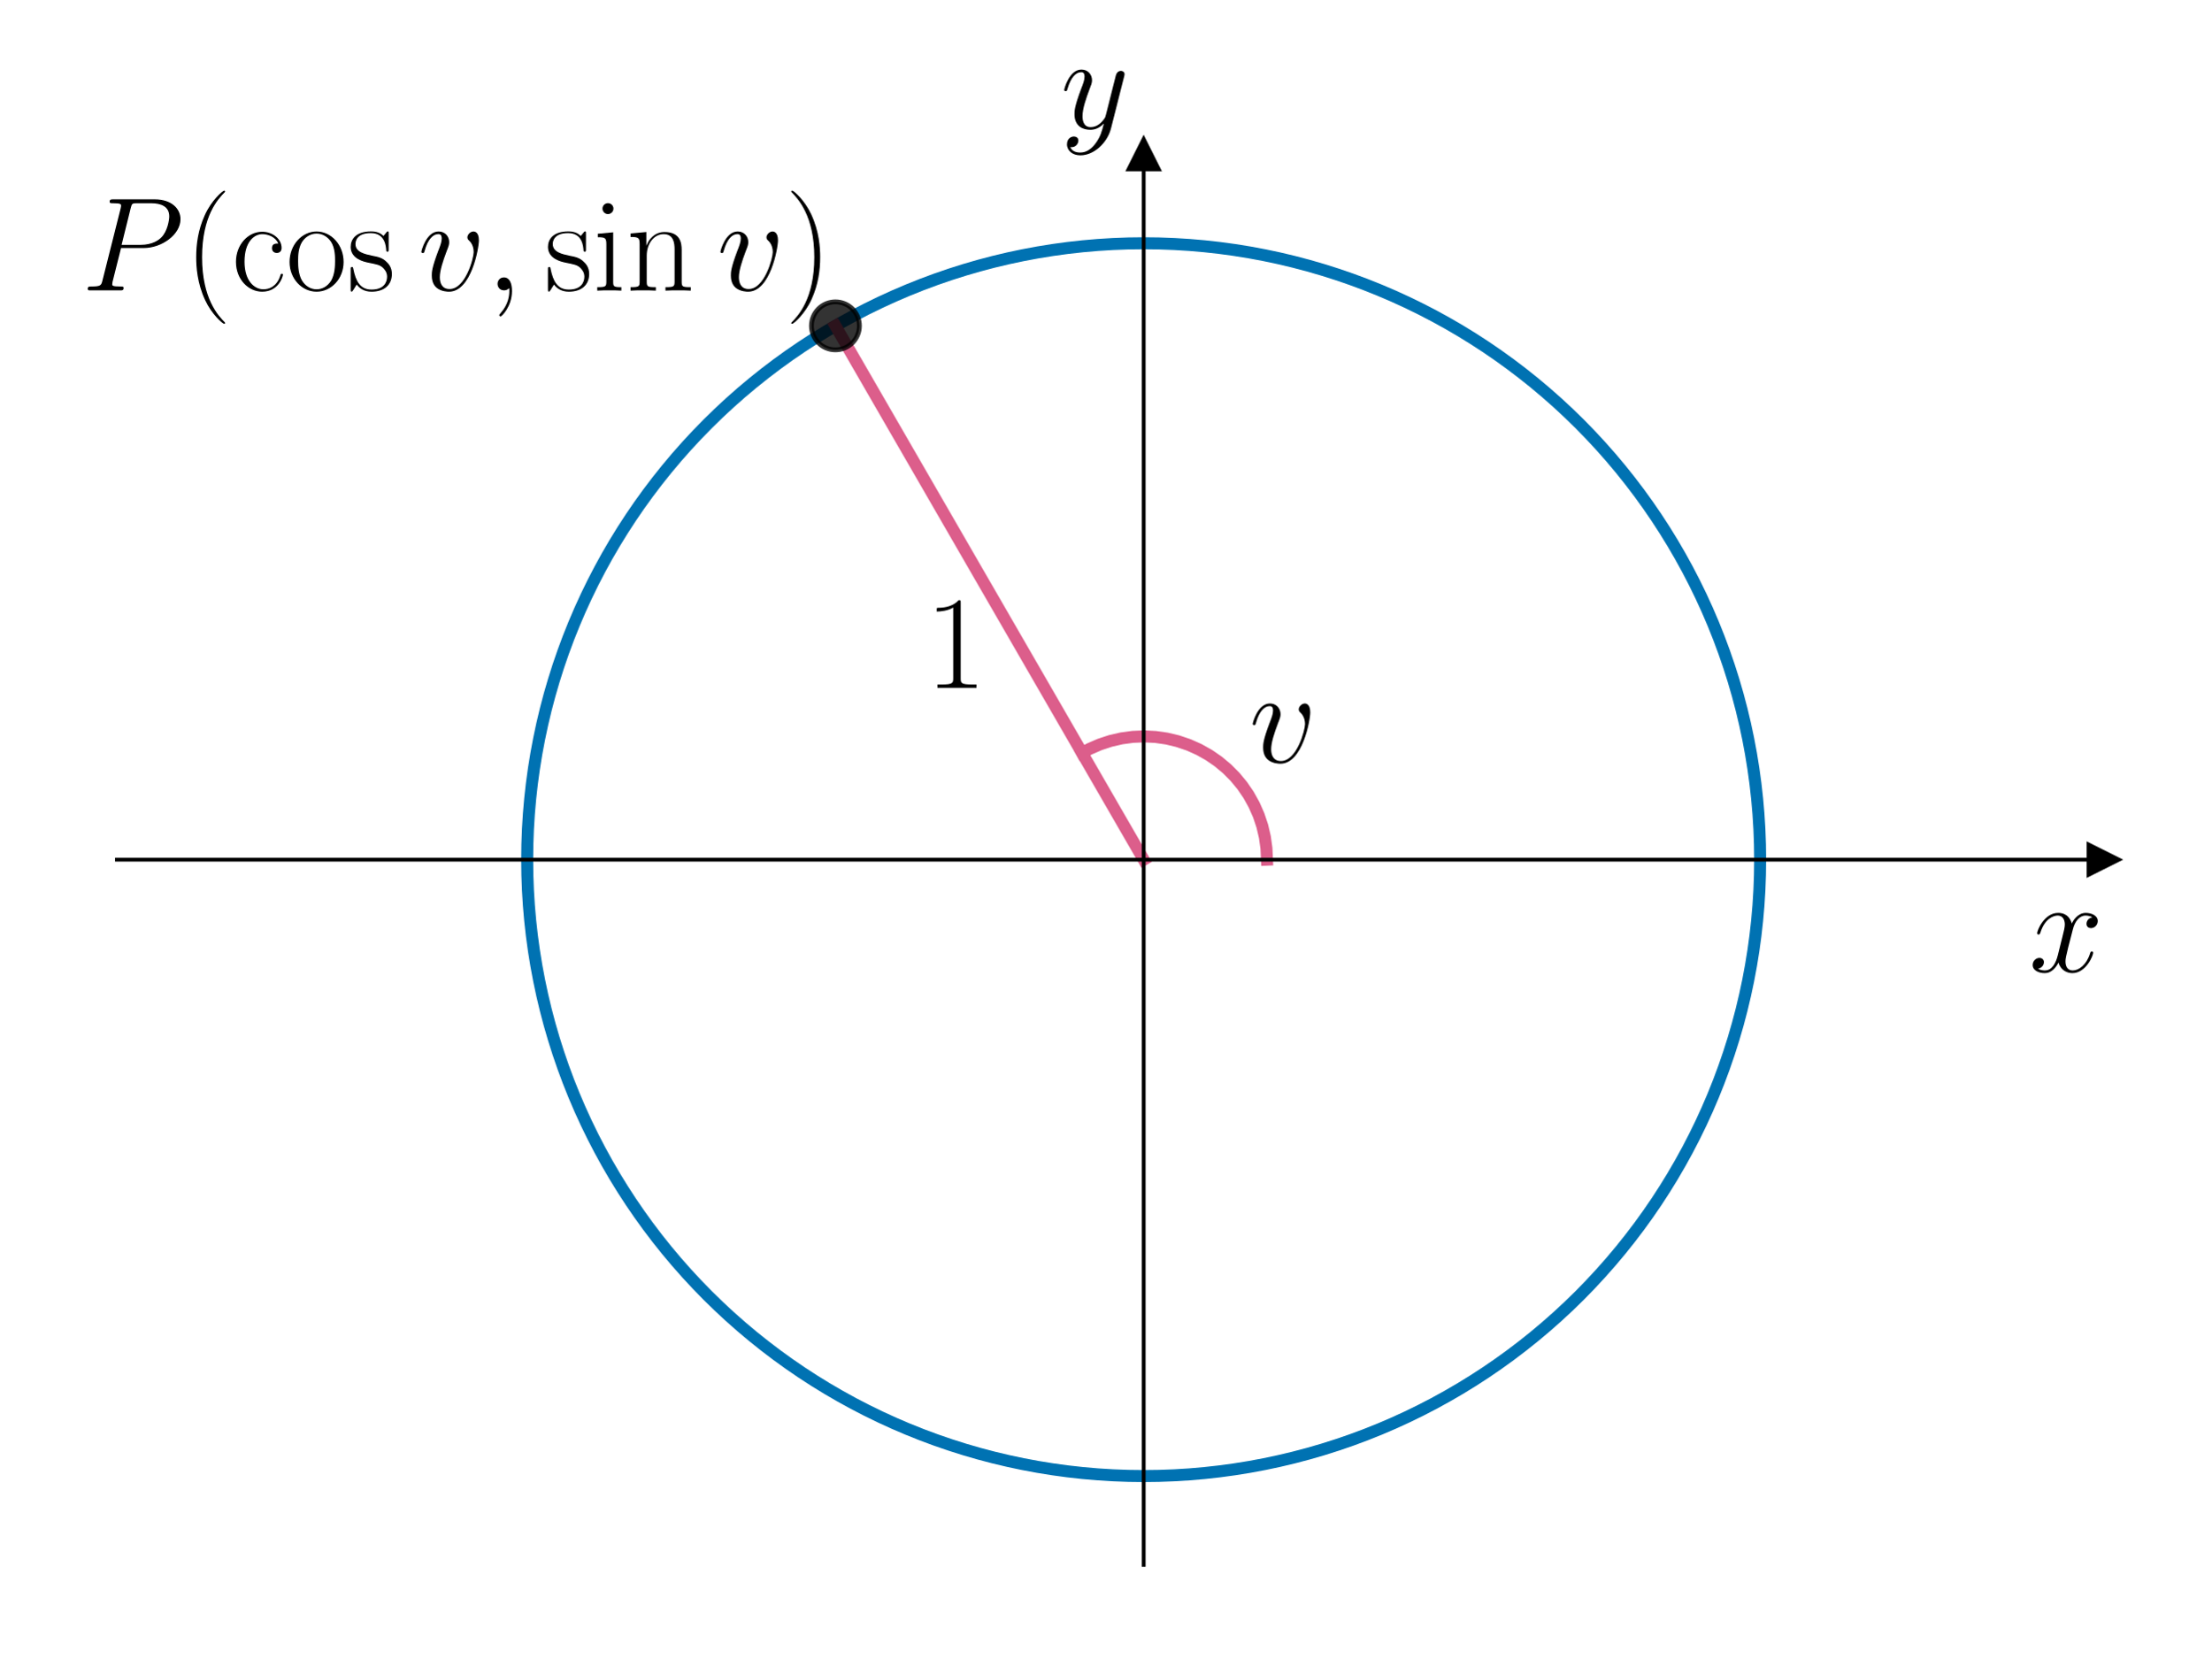
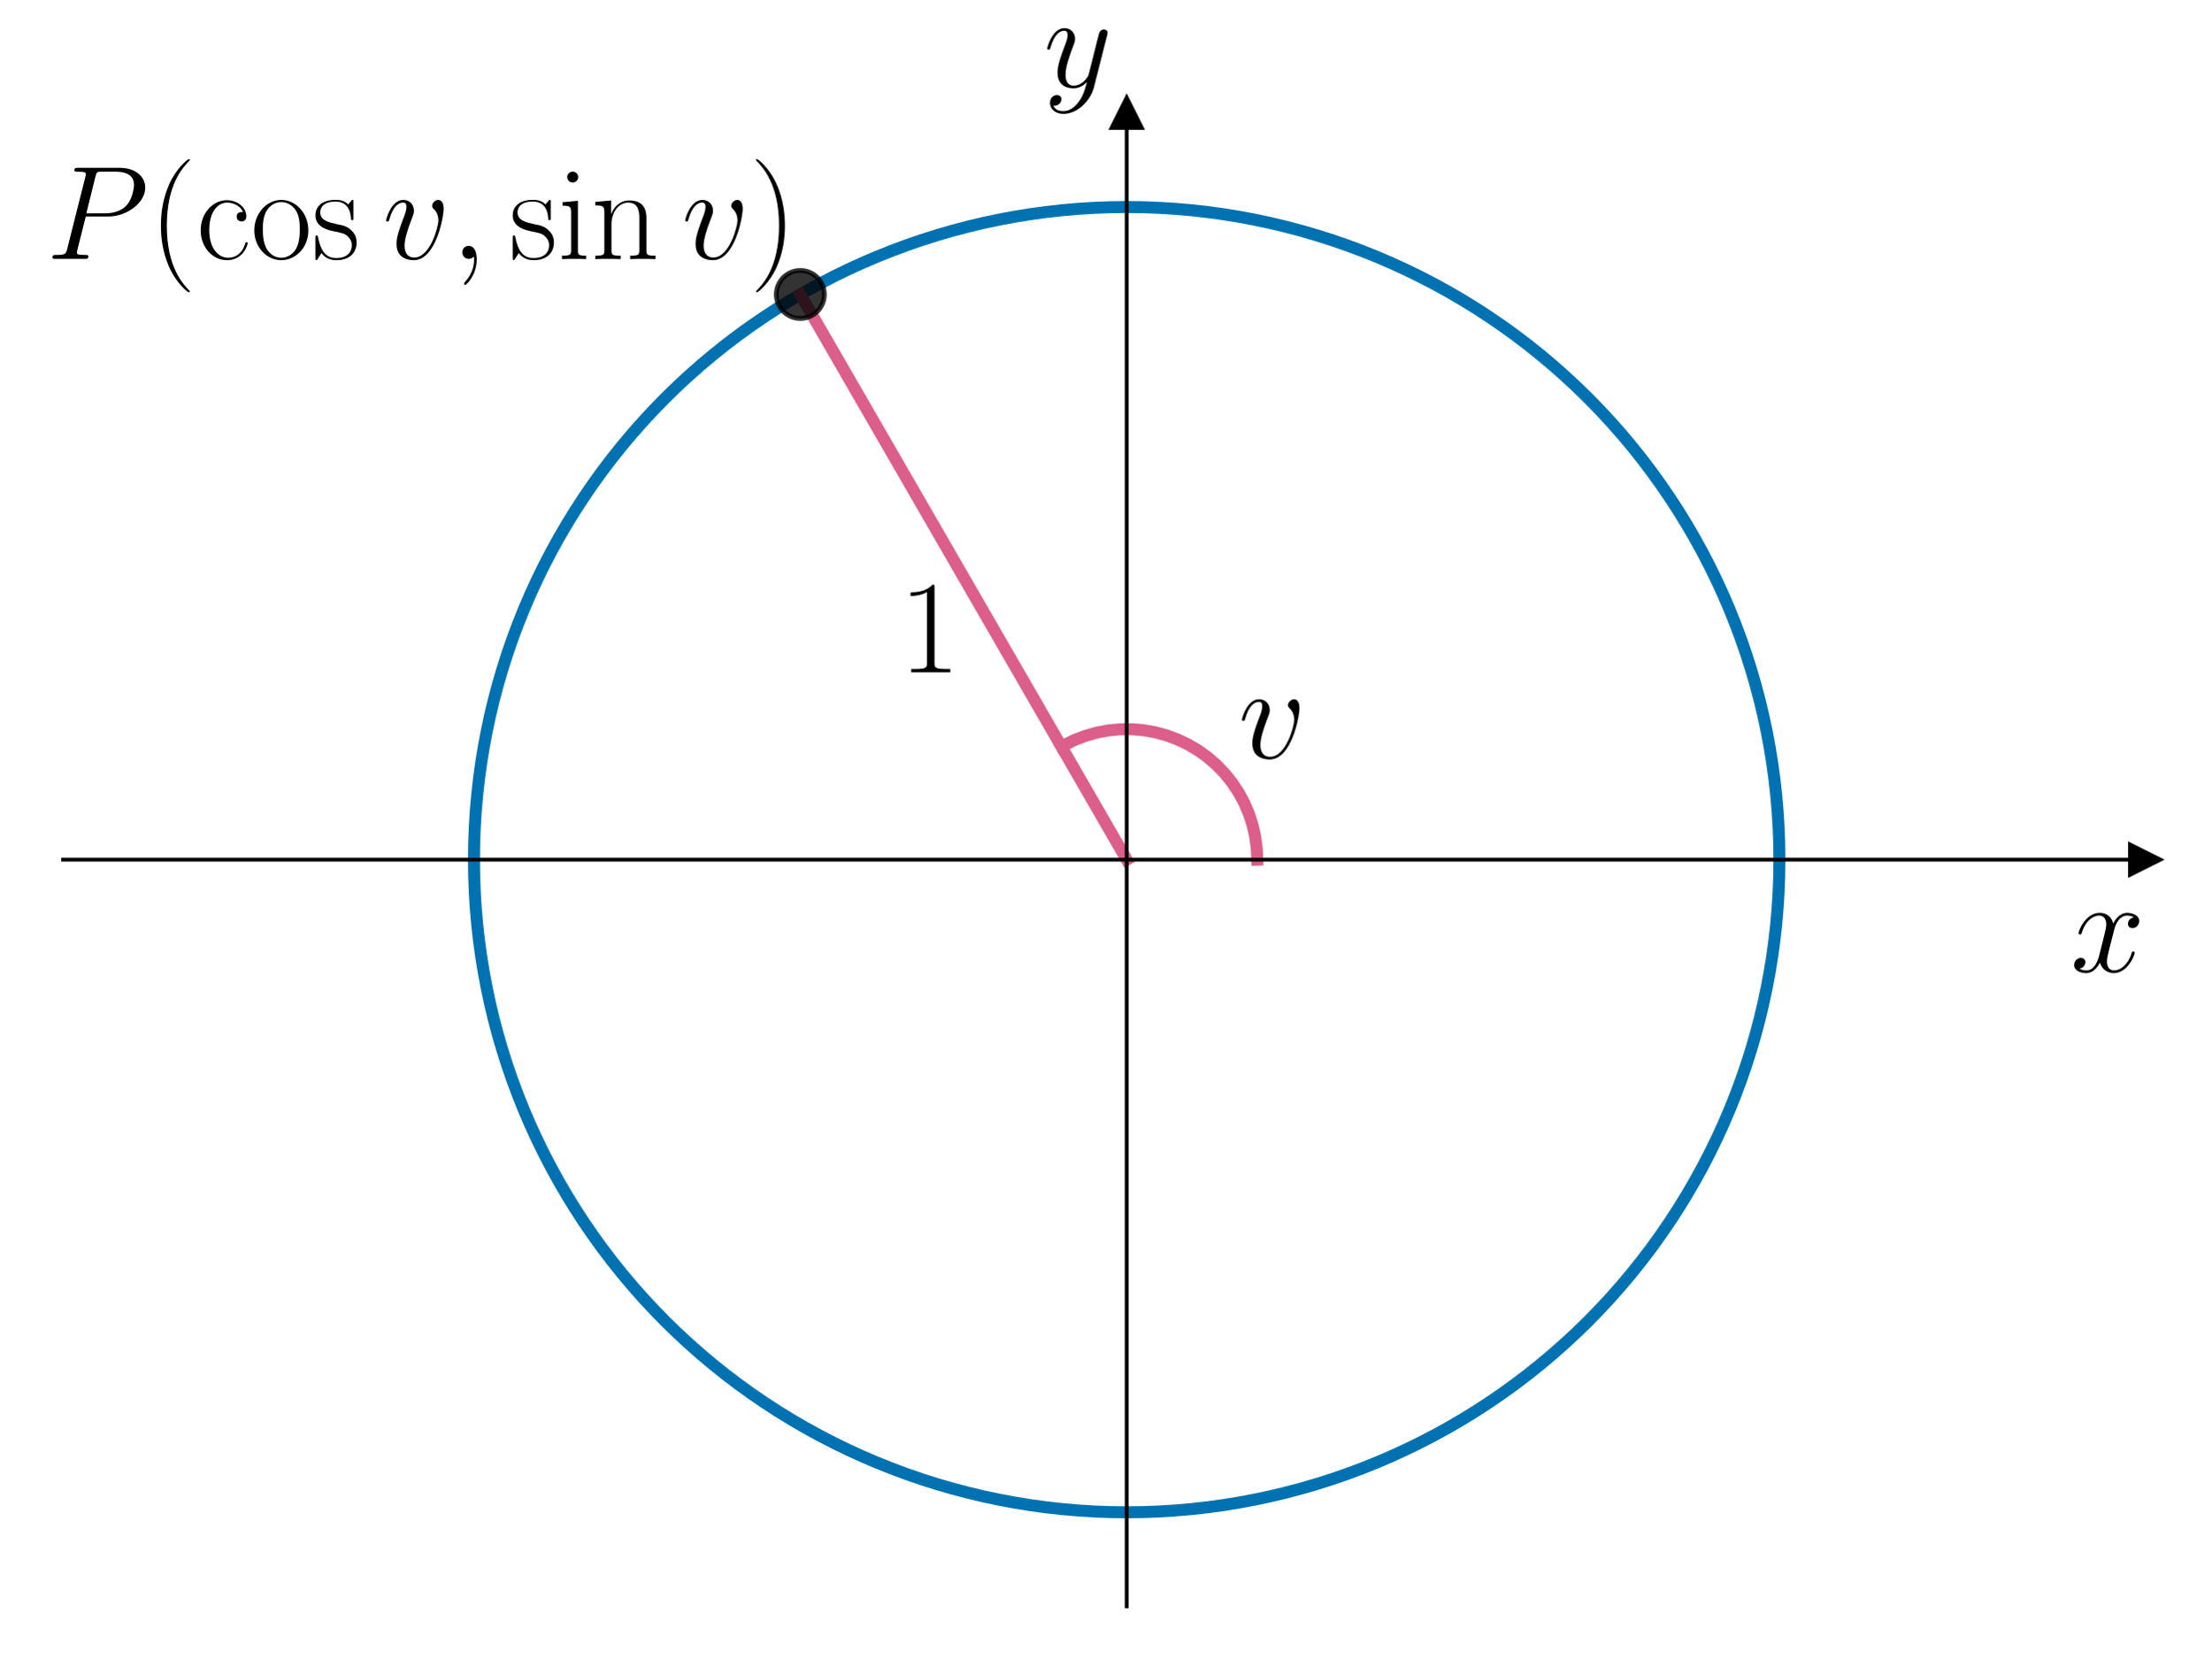
<svg xmlns="http://www.w3.org/2000/svg" xmlns:xlink="http://www.w3.org/1999/xlink" width="460.8pt" height="345.6pt" viewBox="0 0 460.8 345.6" version="1.1">
  <defs>
    <style type="text/css">*{stroke-linejoin: round; stroke-linecap: butt}</style>
  </defs>
  <g id="figure_1">
    <g id="patch_1">
      <path d="M 0 345.6  L 460.8 345.6  L 460.8 0  L 0 0  L 0 345.6  z " style="fill: none" />
    </g>
    <g id="axes_1">
      <g id="patch_2">
-         <path d="M 24.377 326.16  L 438.36 326.16  L 438.36 32.199  L 24.377 32.199  L 24.377 326.16  z " style="fill: none" />
+         <path d="M 13.158 334.8  L 447 334.8  L 447 23.559  L 13.158 23.559  L 13.158 334.8  z " style="fill: none" />
      </g>
      <g id="patch_3">
-         <path d="M 238.343 307.659  C 272.416 307.659 305.098 294.122 329.192 270.028  C 353.285 245.935 366.822 213.253 366.822 179.179  C 366.822 145.106 353.285 112.424 329.192 88.331  C 305.098 64.237 272.416 50.7 238.343 50.7  C 204.27 50.7 171.587 64.237 147.494 88.331  C 123.401 112.424 109.863 145.106 109.863 179.179  C 109.863 213.253 123.401 245.935 147.494 270.028  C 171.587 294.122 204.27 307.659 238.343 307.659  L 238.343 307.659  z " clip-path="url(#peceb586d6a)" style="fill: none; stroke: #0072b2; stroke-width: 2.5; stroke-linejoin: miter" />
+         <path d="M 234.806 315.211  C 270.882 315.211 305.486 300.878 330.995 275.369  C 356.505 249.859 370.838 215.256 370.838 179.179  C 370.838 143.103 356.505 108.5 330.995 82.99  C 305.486 57.481 270.882 43.147 234.806 43.147  C 198.73 43.147 164.127 57.481 138.617 82.99  C 113.107 108.5 98.774 143.103 98.774 179.179  C 98.774 215.256 113.107 249.859 138.617 275.369  C 164.127 300.878 198.73 315.211 234.806 315.211  L 234.806 315.211  z " clip-path="url(#pa5184ed800)" style="fill: none; stroke: #0072b2; stroke-width: 2.5; stroke-linejoin: miter" />
      </g>
      <g id="matplotlib.axis_1">
        <g id="text_1">
-           <g transform="translate(422.8385 202.5512) scale(0.28 -0.28)">
+           <g transform="translate(431.4785 202.5512) scale(0.28 -0.28)">
            <defs>
              <path id="CMMI12-78" d="M 3034 2606  C 2829 2567 2752 2414 2752 2293  C 2752 2139 2874 2088 2963 2088  C 3155 2088 3290 2254 3290 2427  C 3290 2695 2982 2816 2714 2816  C 2323 2816 2106 2433 2048 2312  C 1901 2816 1504 2816 1389 2816  C 736 2816 390 1980 390 1839  C 390 1814 416 1782 461 1782  C 512 1782 525 1820 538 1846  C 755 2555 1184 2689 1370 2689  C 1658 2689 1715 2420 1715 2267  C 1715 2127 1677 1980 1600 1673  L 1382 798  C 1286 415 1101 64 762 64  C 730 64 570 64 435 147  C 666 192 717 383 717 460  C 717 588 621 664 499 664  C 346 664 179 530 179 326  C 179 57 480 -64 755 -64  C 1062 -64 1280 179 1414 441  C 1517 64 1837 -64 2074 -64  C 2726 -64 3072 773 3072 913  C 3072 945 3046 971 3008 971  C 2950 971 2944 939 2925 888  C 2752 326 2381 64 2093 64  C 1869 64 1747 230 1747 492  C 1747 632 1773 734 1875 1156  L 2099 2024  C 2195 2408 2413 2689 2707 2689  C 2720 2689 2899 2689 3034 2606  z " transform="scale(0.015625)" />
            </defs>
            <use xlink:href="#CMMI12-78" transform="scale(0.996264)" />
          </g>
        </g>
      </g>
      <g id="matplotlib.axis_2">
        <g id="text_2">
-           <g transform="translate(221.0249 26.77296) scale(0.28 -0.28)">
+           <g transform="translate(217.4882 18.13296) scale(0.28 -0.28)">
            <defs>
              <path id="CMMI12-79" d="M 1683 -700  C 1510 -939 1261 -1152 947 -1152  C 870 -1152 563 -1152 467 -889  C 486 -895 518 -895 531 -895  C 723 -895 851 -729 851 -582  C 851 -435 730 -384 634 -384  C 531 -384 307 -458 307 -759  C 307 -1071 582 -1286 947 -1286  C 1587 -1286 2234 -700 2413 6  L 3040 2485  C 3046 2517 3059 2556 3059 2594  C 3059 2689 2982 2753 2886 2753  C 2829 2753 2694 2727 2643 2535  L 2170 658  C 2138 543 2138 530 2086 460  C 1958 281 1747 64 1440 64  C 1082 64 1050 415 1050 588  C 1050 952 1222 1443 1395 1903  C 1466 2088 1504 2178 1504 2305  C 1504 2574 1312 2816 998 2816  C 410 2816 173 1890 173 1839  C 173 1814 198 1782 243 1782  C 301 1782 307 1807 333 1897  C 486 2433 730 2689 979 2689  C 1037 2689 1146 2689 1146 2478  C 1146 2312 1075 2127 979 1884  C 666 1047 666 837 666 683  C 666 77 1101 -64 1421 -64  C 1606 -64 1837 -6 2061 230  L 2067 224  C 1971 -147 1907 -392 1683 -700  z " transform="scale(0.015625)" />
            </defs>
            <use xlink:href="#CMMI12-79" transform="scale(0.996264)" />
          </g>
        </g>
      </g>
      <g id="line2d_1">
        <defs>
-           <path id="mf939476869" d="M 3 0  L -3 -3  L -3 3  z " style="stroke: #000000; stroke-linejoin: miter" />
+           <path id="m28969b4e90" d="M 3 0  L -3 -3  L -3 3  z " style="stroke: #000000; stroke-linejoin: miter" />
        </defs>
        <g>
-           <use xlink:href="#mf939476869" x="438.36" y="179.179" style="stroke: #000000; stroke-linejoin: miter" />
+           <use xlink:href="#m28969b4e90" x="447" y="179.179" style="stroke: #000000; stroke-linejoin: miter" />
        </g>
      </g>
      <g id="line2d_2">
        <defs>
-           <path id="m9b350fec90" d="M 0 -3  L -3 3  L 3 3  z " style="stroke: #000000; stroke-linejoin: miter" />
+           <path id="m9fa71019e3" d="M 0 -3  L -3 3  L 3 3  z " style="stroke: #000000; stroke-linejoin: miter" />
        </defs>
        <g>
-           <use xlink:href="#m9b350fec90" x="238.343" y="32.199" style="stroke: #000000; stroke-linejoin: miter" />
+           <use xlink:href="#m9fa71019e3" x="234.806" y="23.559" style="stroke: #000000; stroke-linejoin: miter" />
        </g>
      </g>
      <g id="line2d_3">
-         <path d="M 264.039 179.179  L 263.93 176.815  L 263.604 174.471  L 263.064 172.167  L 262.314 169.923  L 261.36 167.757  L 260.212 165.688  L 258.878 163.733  L 257.37 161.909  L 255.7 160.232  L 253.884 158.716  L 251.935 157.373  L 249.871 156.215  L 247.71 155.252  L 245.469 154.491  L 243.167 153.94  L 240.825 153.604  L 238.461 153.484  L 236.097 153.582  L 233.751 153.897  L 231.445 154.427  L 229.197 155.166  L 227.027 156.11  L 225.495 156.926  L 225.495 156.926  " clip-path="url(#peceb586d6a)" style="fill: none; stroke: #dc5e8b; stroke-width: 2.5; stroke-linecap: square" />
+         <path d="M 262.013 179.179  L 261.902 176.732  L 261.572 174.304  L 261.025 171.916  L 260.265 169.587  L 259.299 167.336  L 258.134 165.18  L 256.78 163.138  L 255.248 161.227  L 253.55 159.46  L 251.701 157.854  L 249.714 156.421  L 247.606 155.172  L 245.394 154.118  L 243.097 153.267  L 240.732 152.626  L 238.319 152.201  L 235.878 151.994  L 233.428 152.008  L 230.989 152.242  L 228.582 152.695  L 226.224 153.362  L 223.937 154.239  L 221.737 155.318  L 221.203 155.618  L 221.203 155.618  " clip-path="url(#pa5184ed800)" style="fill: none; stroke: #dc5e8b; stroke-width: 2.5; stroke-linecap: square" />
      </g>
      <g id="line2d_4">
-         <path d="M 238.343 179.179  L 174.103 67.913  " clip-path="url(#peceb586d6a)" style="fill: none; stroke: #dc5e8b; stroke-width: 2.5; stroke-linecap: square" />
+         <path d="M 234.806 179.179  L 166.79 61.372  " clip-path="url(#pa5184ed800)" style="fill: none; stroke: #dc5e8b; stroke-width: 2.5; stroke-linecap: square" />
      </g>
      <g id="line2d_5">
        <defs>
-           <path id="mbc837dd277" d="M 0 5  C 1.326 5 2.598 4.473 3.536 3.536  C 4.473 2.598 5 1.326 5 0  C 5 -1.326 4.473 -2.598 3.536 -3.536  C 2.598 -4.473 1.326 -5 0 -5  C -1.326 -5 -2.598 -4.473 -3.536 -3.536  C -4.473 -2.598 -5 -1.326 -5 0  C -5 1.326 -4.473 2.598 -3.536 3.536  C -2.598 4.473 -1.326 5 0 5  z " style="stroke: #000000; stroke-opacity: 0.8" />
+           <path id="m0d3da417a6" d="M 0 5  C 1.326 5 2.598 4.473 3.536 3.536  C 4.473 2.598 5 1.326 5 0  C 5 -1.326 4.473 -2.598 3.536 -3.536  C 2.598 -4.473 1.326 -5 0 -5  C -1.326 -5 -2.598 -4.473 -3.536 -3.536  C -4.473 -2.598 -5 -1.326 -5 0  C -5 1.326 -4.473 2.598 -3.536 3.536  C -2.598 4.473 -1.326 5 0 5  z " style="stroke: #000000; stroke-opacity: 0.8" />
        </defs>
-         <g clip-path="url(#peceb586d6a)">
-           <use xlink:href="#mbc837dd277" x="174.103" y="67.913" style="fill-opacity: 0.8; stroke: #000000; stroke-opacity: 0.8" />
+         <g clip-path="url(#pa5184ed800)">
+           <use xlink:href="#m0d3da417a6" x="166.79" y="61.372" style="fill-opacity: 0.8; stroke: #000000; stroke-opacity: 0.8" />
        </g>
      </g>
      <g id="patch_4">
-         <path d="M 238.343 326.16  L 238.343 32.199  " style="fill: none; stroke: #000000; stroke-width: 0.8; stroke-linejoin: miter; stroke-linecap: square" />
+         <path d="M 234.806 334.8  L 234.806 23.559  " style="fill: none; stroke: #000000; stroke-width: 0.8; stroke-linejoin: miter; stroke-linecap: square" />
      </g>
      <g id="patch_5">
-         <path d="M 438.36 326.16  L 438.36 32.199  " style="fill: none" />
+         <path d="M 447 334.8  L 447 23.559  " style="fill: none" />
      </g>
      <g id="patch_6">
-         <path d="M 24.377 179.179  L 438.36 179.179  " style="fill: none; stroke: #000000; stroke-width: 0.8; stroke-linejoin: miter; stroke-linecap: square" />
+         <path d="M 13.158 179.179  L 447 179.179  " style="fill: none; stroke: #000000; stroke-width: 0.8; stroke-linejoin: miter; stroke-linecap: square" />
      </g>
      <g id="patch_7">
-         <path d="M 24.377 32.199  L 438.36 32.199  " style="fill: none" />
+         <path d="M 13.158 23.559  L 447 23.559  " style="fill: none" />
      </g>
      <g id="text_3">
-         <g transform="translate(16.97142 60.5161) scale(0.28 -0.28)">
+         <g transform="translate(9.62109 53.9413) scale(0.28 -0.28)">
          <defs>
            <path id="CMMI12-50" d="M 1894 2023  L 2970 2023  C 3853 2023 4736 2673 4736 3401  C 4736 3898 4314 4352 3507 4352  L 1530 4352  C 1408 4352 1350 4352 1350 4231  C 1350 4167 1408 4167 1504 4167  C 1894 4167 1894 4116 1894 4046  C 1894 4034 1894 3995 1869 3899  L 1005 472  C 947 249 934 185 486 185  C 365 185 301 185 301 70  C 301 0 358 0 397 0  C 518 0 646 0 768 0  L 1517 0  C 1638 0 1773 0 1894 0  C 1946 0 2016 0 2016 121  C 2016 185 1958 185 1862 185  C 1478 185 1472 230 1472 293  C 1472 325 1478 369 1485 401  L 1894 2023  z M 2355 3930  C 2413 4167 2438 4167 2688 4167  L 3322 4167  C 3802 4167 4198 4013 4198 3535  C 4198 3369 4115 2827 3821 2534  C 3712 2419 3405 2176 2822 2176  L 1920 2176  L 2355 3930  z " transform="scale(0.015625)" />
            <path id="CMR17-28" d="M 1958 -1561  C 1958 -1555 1958 -1542 1939 -1523  C 1645 -1224 858 -407 858 1581  C 858 3569 1632 4379 1946 4697  C 1946 4704 1958 4717 1958 4736  C 1958 4755 1939 4768 1914 4768  C 1843 4768 1299 4296 986 3594  C 666 2887 576 2199 576 1588  C 576 1128 621 351 1005 -471  C 1312 -1135 1837 -1600 1914 -1600  C 1946 -1600 1958 -1587 1958 -1561  z " transform="scale(0.015625)" />
            <path id="CMR17-63" d="M 2234 2240  C 2112 2240 1933 2240 1933 2017  C 1933 1838 2080 1787 2163 1787  C 2208 1787 2394 1807 2394 2024  C 2394 2467 1958 2803 1466 2803  C 787 2803 211 2178 211 1363  C 211 516 813 -64 1466 -64  C 2259 -64 2458 677 2458 748  C 2458 774 2451 793 2406 793  C 2362 793 2355 787 2330 703  C 2163 180 1798 51 1523 51  C 1114 51 621 427 621 1369  C 621 2338 1094 2688 1472 2688  C 1722 2688 2093 2573 2234 2240  z " transform="scale(0.015625)" />
            <path id="CMR17-6f" d="M 2758 1356  C 2758 2176 2163 2816 1466 2816  C 768 2816 173 2176 173 1356  C 173 551 768 -64 1466 -64  C 2163 -64 2758 551 2758 1356  z M 1466 51  C 1165 51 909 230 762 480  C 602 767 582 1126 582 1408  C 582 1677 595 2010 762 2298  C 890 2509 1139 2714 1466 2714  C 1754 2714 1997 2554 2150 2330  C 2349 2029 2349 1607 2349 1408  C 2349 1158 2336 775 2163 467  C 1984 173 1709 51 1466 51  z " transform="scale(0.015625)" />
            <path id="CMR17-73" d="M 1978 2697  C 1978 2813 1971 2819 1933 2819  C 1907 2819 1901 2813 1824 2717  C 1805 2691 1747 2626 1728 2601  C 1523 2819 1235 2819 1126 2819  C 416 2819 160 2447 160 2076  C 160 1498 813 1365 998 1325  C 1402 1243 1542 1217 1677 1101  C 1760 1025 1901 884 1901 654  C 1901 384 1747 38 1158 38  C 602 38 403 460 288 1021  C 269 1110 269 1117 218 1117  C 166 1117 160 1110 160 983  L 160 63  C 160 -51 166 -58 205 -58  C 237 -58 243 -51 275 0  C 314 57 410 211 448 276  C 576 103 800 -64 1158 -64  C 1792 -64 2131 283 2131 784  C 2131 1112 1958 1285 1875 1362  C 1683 1561 1459 1606 1190 1657  C 838 1735 390 1825 390 2217  C 390 2383 480 2737 1126 2737  C 1811 2737 1850 2094 1862 1888  C 1869 1856 1901 1849 1920 1849  C 1978 1849 1978 1869 1978 1978  L 1978 2697  z " transform="scale(0.015625)" />
            <path id="CMMI12-76" d="M 2925 2389  C 2925 2791 2720 2816 2669 2816  C 2515 2816 2374 2663 2374 2535  C 2374 2459 2419 2414 2445 2389  C 2509 2331 2675 2159 2675 1827  C 2675 1558 2291 64 1523 64  C 1133 64 1056 390 1056 626  C 1056 945 1203 1392 1376 1852  C 1478 2114 1504 2178 1504 2305  C 1504 2574 1312 2816 998 2816  C 410 2816 173 1890 173 1839  C 173 1814 198 1782 243 1782  C 301 1782 307 1807 333 1897  C 486 2446 736 2689 979 2689  C 1037 2689 1146 2689 1146 2478  C 1146 2312 1075 2127 979 1884  C 672 1067 672 869 672 715  C 672 575 691 313 890 134  C 1120 -64 1440 -64 1498 -64  C 2560 -64 2925 2024 2925 2389  z " transform="scale(0.015625)" />
            <path id="CMMI12-3b" d="M 1248 -31  C 1248 343 1126 619 864 619  C 659 619 557 453 557 313  C 557 172 653 0 870 0  C 954 0 1024 26 1082 83  C 1094 96 1101 96 1107 96  C 1120 96 1120 5 1120 -27  C 1120 -240 1082 -659 710 -1080  C 640 -1157 640 -1170 640 -1183  C 640 -1216 672 -1248 704 -1248  C 755 -1248 1248 -771 1248 -31  z " transform="scale(0.015625)" />
            <path id="CMR17-69" d="M 992 3909  C 992 4049 877 4170 730 4170  C 589 4170 467 4056 467 3909  C 467 3769 582 3648 730 3648  C 870 3648 992 3763 992 3909  z M 243 2706  L 243 2541  C 602 2541 653 2502 653 2197  L 653 427  C 653 184 627 153 218 153  L 218 -13  C 371 0 646 0 806 0  C 960 0 1222 0 1370 -13  L 1370 153  C 992 153 979 191 979 420  L 979 2776  L 243 2706  z " transform="scale(0.015625)" />
            <path id="CMR17-6e" d="M 2656 1933  C 2656 2259 2592 2790 1837 2790  C 1331 2790 1069 2400 973 2144  L 966 2144  L 966 2790  L 211 2720  L 211 2554  C 589 2554 646 2515 646 2208  L 646 428  C 646 184 621 153 211 153  L 211 -13  C 365 0 646 0 813 0  C 979 0 1267 0 1421 -13  L 1421 153  C 1011 153 986 178 986 428  L 986 1658  C 986 2247 1344 2688 1792 2688  C 2266 2688 2317 2266 2317 1958  L 2317 428  C 2317 184 2291 153 1882 153  L 1882 -13  C 2035 0 2317 0 2483 0  C 2650 0 2938 0 3091 -13  L 3091 153  C 2682 153 2656 178 2656 428  L 2656 1933  z " transform="scale(0.015625)" />
            <path id="CMR17-29" d="M 1683 1581  C 1683 2040 1638 2817 1254 3639  C 947 4303 422 4768 346 4768  C 326 4768 301 4761 301 4729  C 301 4717 307 4710 314 4697  C 621 4378 1402 3568 1402 1584  C 1402 -407 627 -1217 314 -1537  C 307 -1549 301 -1556 301 -1568  C 301 -1600 326 -1600 346 -1600  C 416 -1600 960 -1128 1274 -426  C 1594 281 1683 969 1683 1581  z " transform="scale(0.015625)" />
          </defs>
          <use xlink:href="#CMMI12-50" transform="scale(0.996264)" />
          <use xlink:href="#CMR17-28" transform="translate(76.42582 0) scale(0.996264)" />
          <use xlink:href="#CMR17-63" transform="translate(111.7066 0) scale(0.996264)" />
          <use xlink:href="#CMR17-6f" transform="translate(152.1922 0) scale(0.996264)" />
          <use xlink:href="#CMR17-73" transform="translate(197.8827 0) scale(0.996264)" />
          <use xlink:href="#CMMI12-76" transform="translate(250.2885 0) scale(0.996264)" />
          <use xlink:href="#CMMI12-3b" transform="translate(301.0236 0) scale(0.996264)" />
          <use xlink:href="#CMR17-73" transform="translate(344.7252 0) scale(0.996264)" />
          <use xlink:href="#CMR17-69" transform="translate(380.5266 0) scale(0.996264)" />
          <use xlink:href="#CMR17-6e" transform="translate(405.3976 0) scale(0.996264)" />
          <use xlink:href="#CMMI12-76" transform="translate(472.8974 0) scale(0.996264)" />
          <use xlink:href="#CMR17-29" transform="translate(523.6326 0) scale(0.996264)" />
        </g>
      </g>
      <g id="text_4">
-         <g transform="translate(192.7937 143.3642) scale(0.28 -0.28)">
+         <g transform="translate(187.3314 140.1281) scale(0.28 -0.28)">
          <defs>
            <path id="CMR17-31" d="M 1702 4058  C 1702 4192 1696 4192 1606 4192  C 1357 3916 979 3827 621 3827  C 602 3827 570 3827 563 3808  C 557 3795 557 3782 557 3648  C 755 3648 1088 3686 1344 3839  L 1344 461  C 1344 236 1331 160 781 160  L 589 160  L 589 0  C 896 0 1216 0 1523 0  C 1830 0 2150 0 2458 0  L 2458 160  L 2266 160  C 1715 160 1702 230 1702 458  L 1702 4058  z " transform="scale(0.015625)" />
          </defs>
          <use xlink:href="#CMR17-31" transform="scale(0.996264)" />
        </g>
      </g>
      <g id="text_5">
-         <g transform="translate(260.312 158.9) scale(0.28 -0.28)">
+         <g transform="translate(258.0667 158.0189) scale(0.28 -0.28)">
          <use xlink:href="#CMMI12-76" transform="scale(0.996264)" />
        </g>
      </g>
    </g>
  </g>
  <defs>
-     <clipPath id="peceb586d6a">
-       <rect x="24.377" y="32.199" width="413.983" height="293.961" />
+     <clipPath id="pa5184ed800">
+       <rect x="13.158" y="23.559" width="433.842" height="311.241" />
    </clipPath>
  </defs>
</svg>
